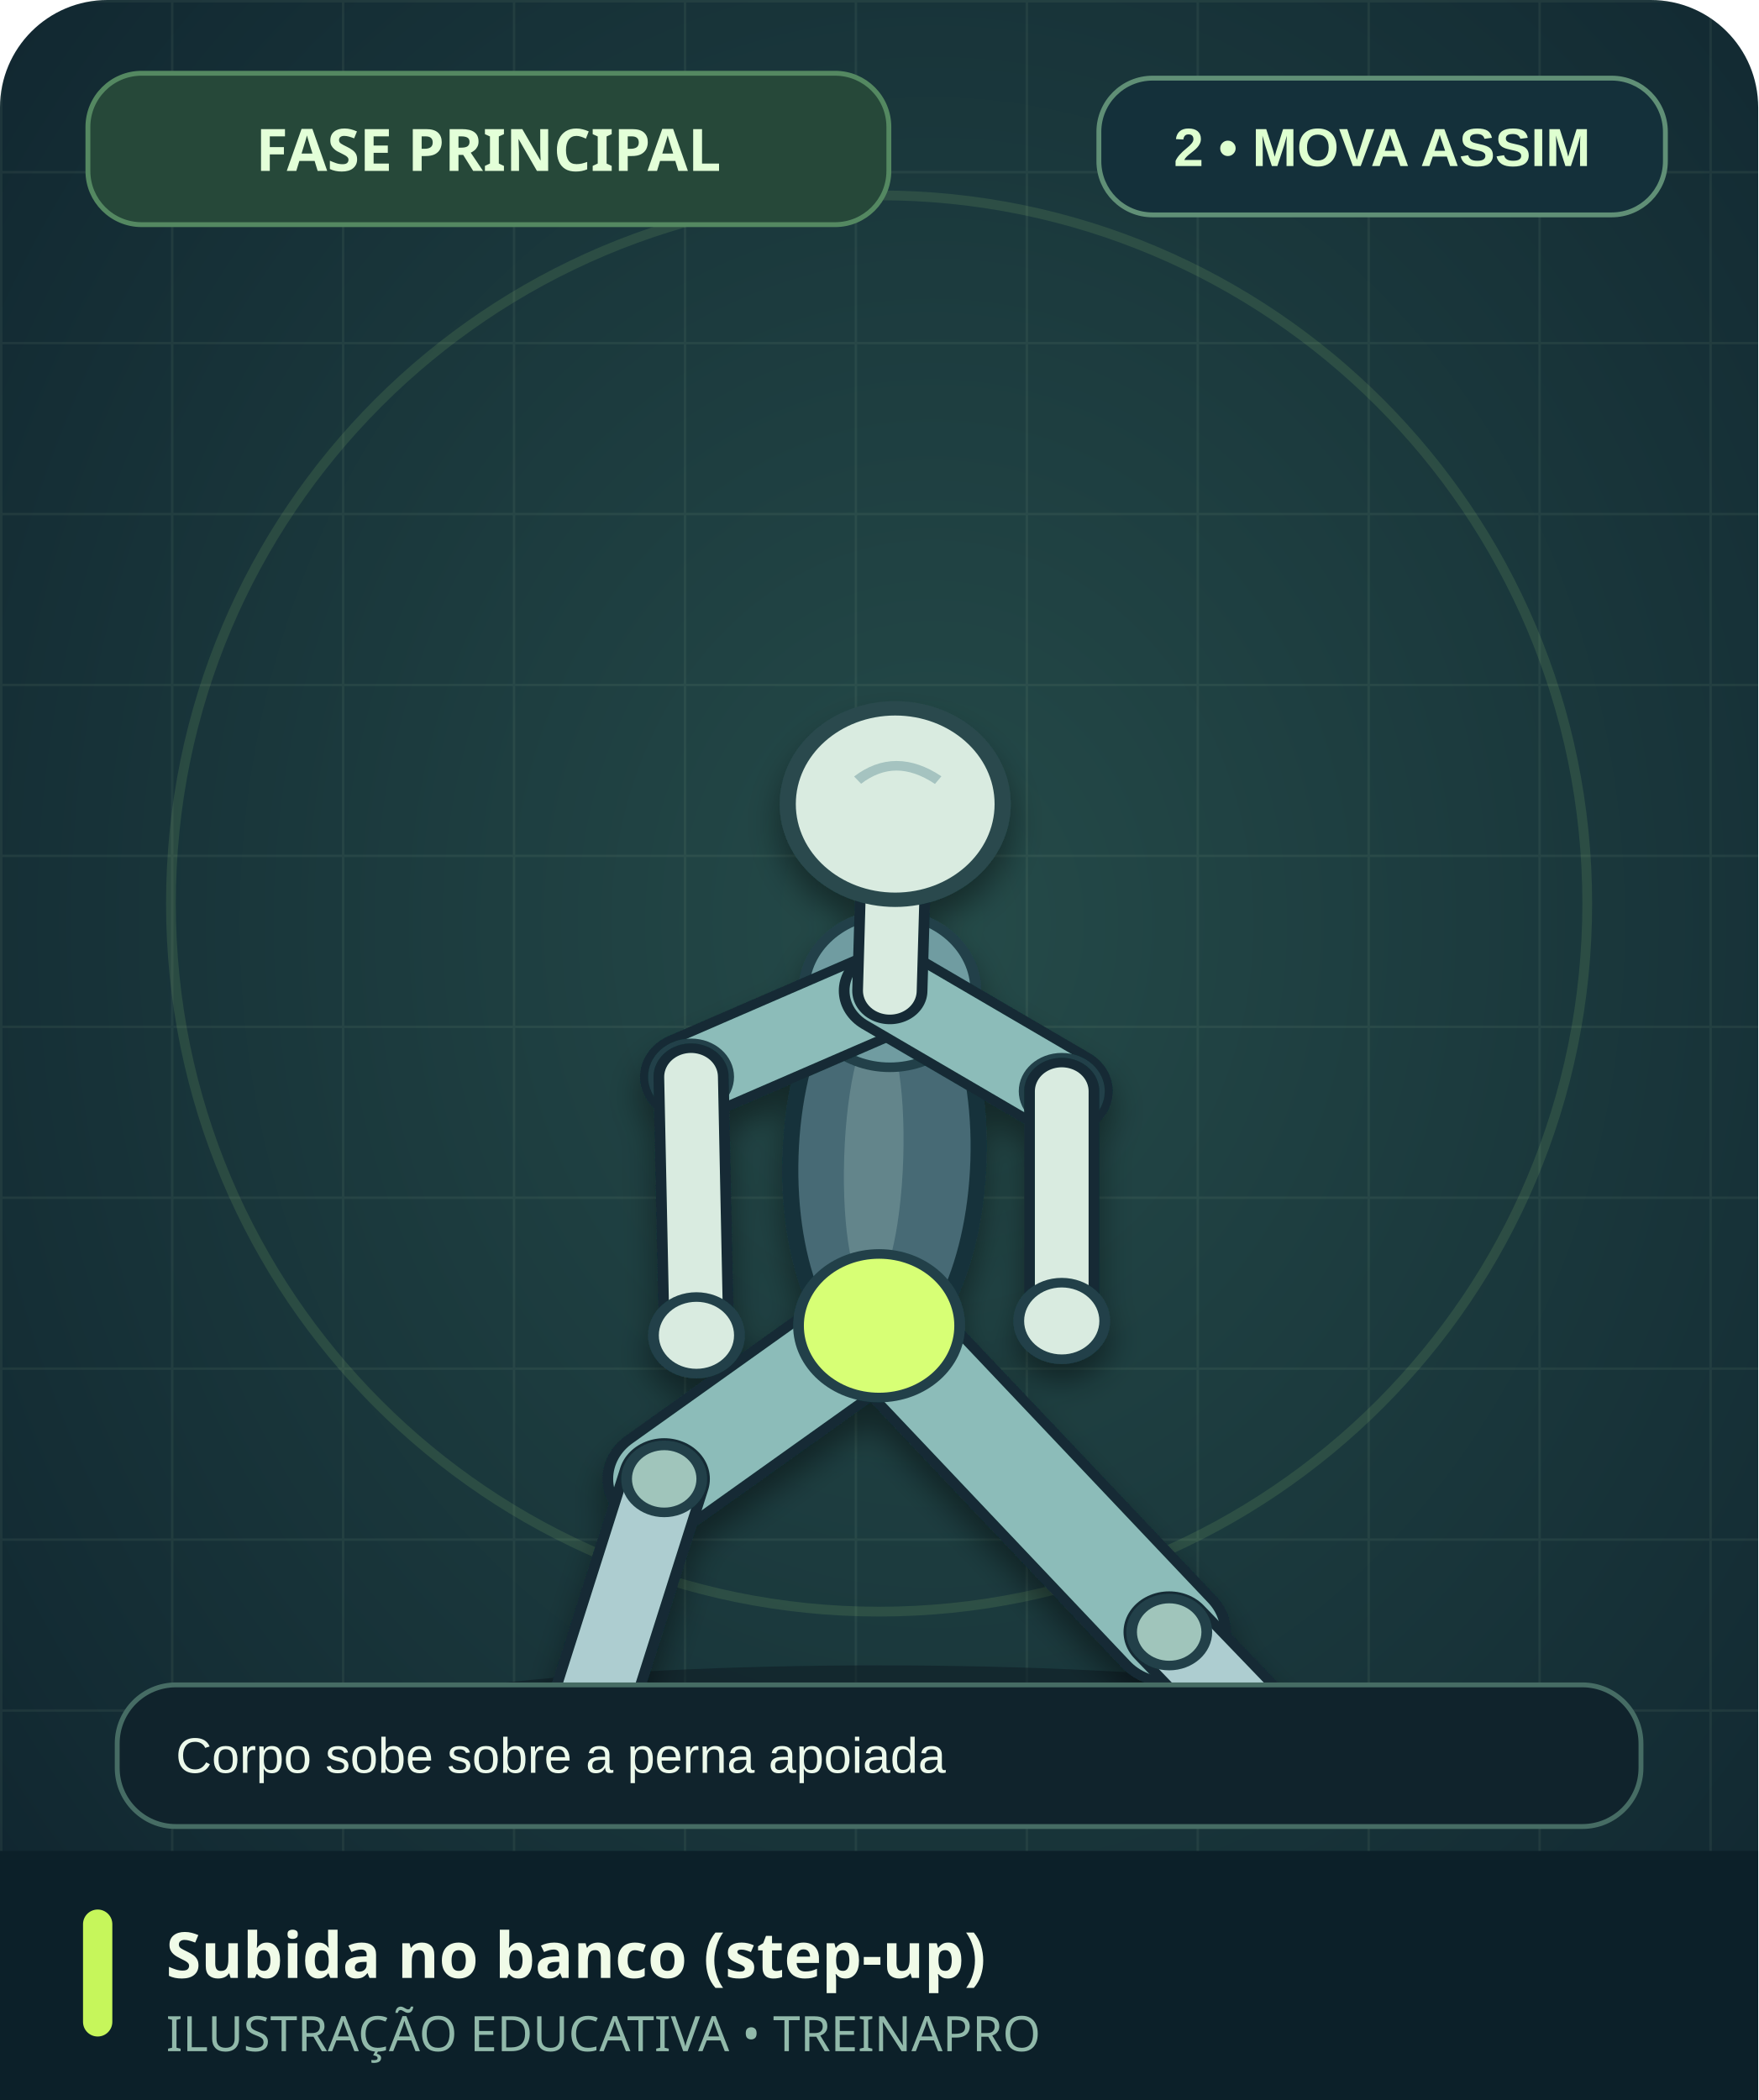
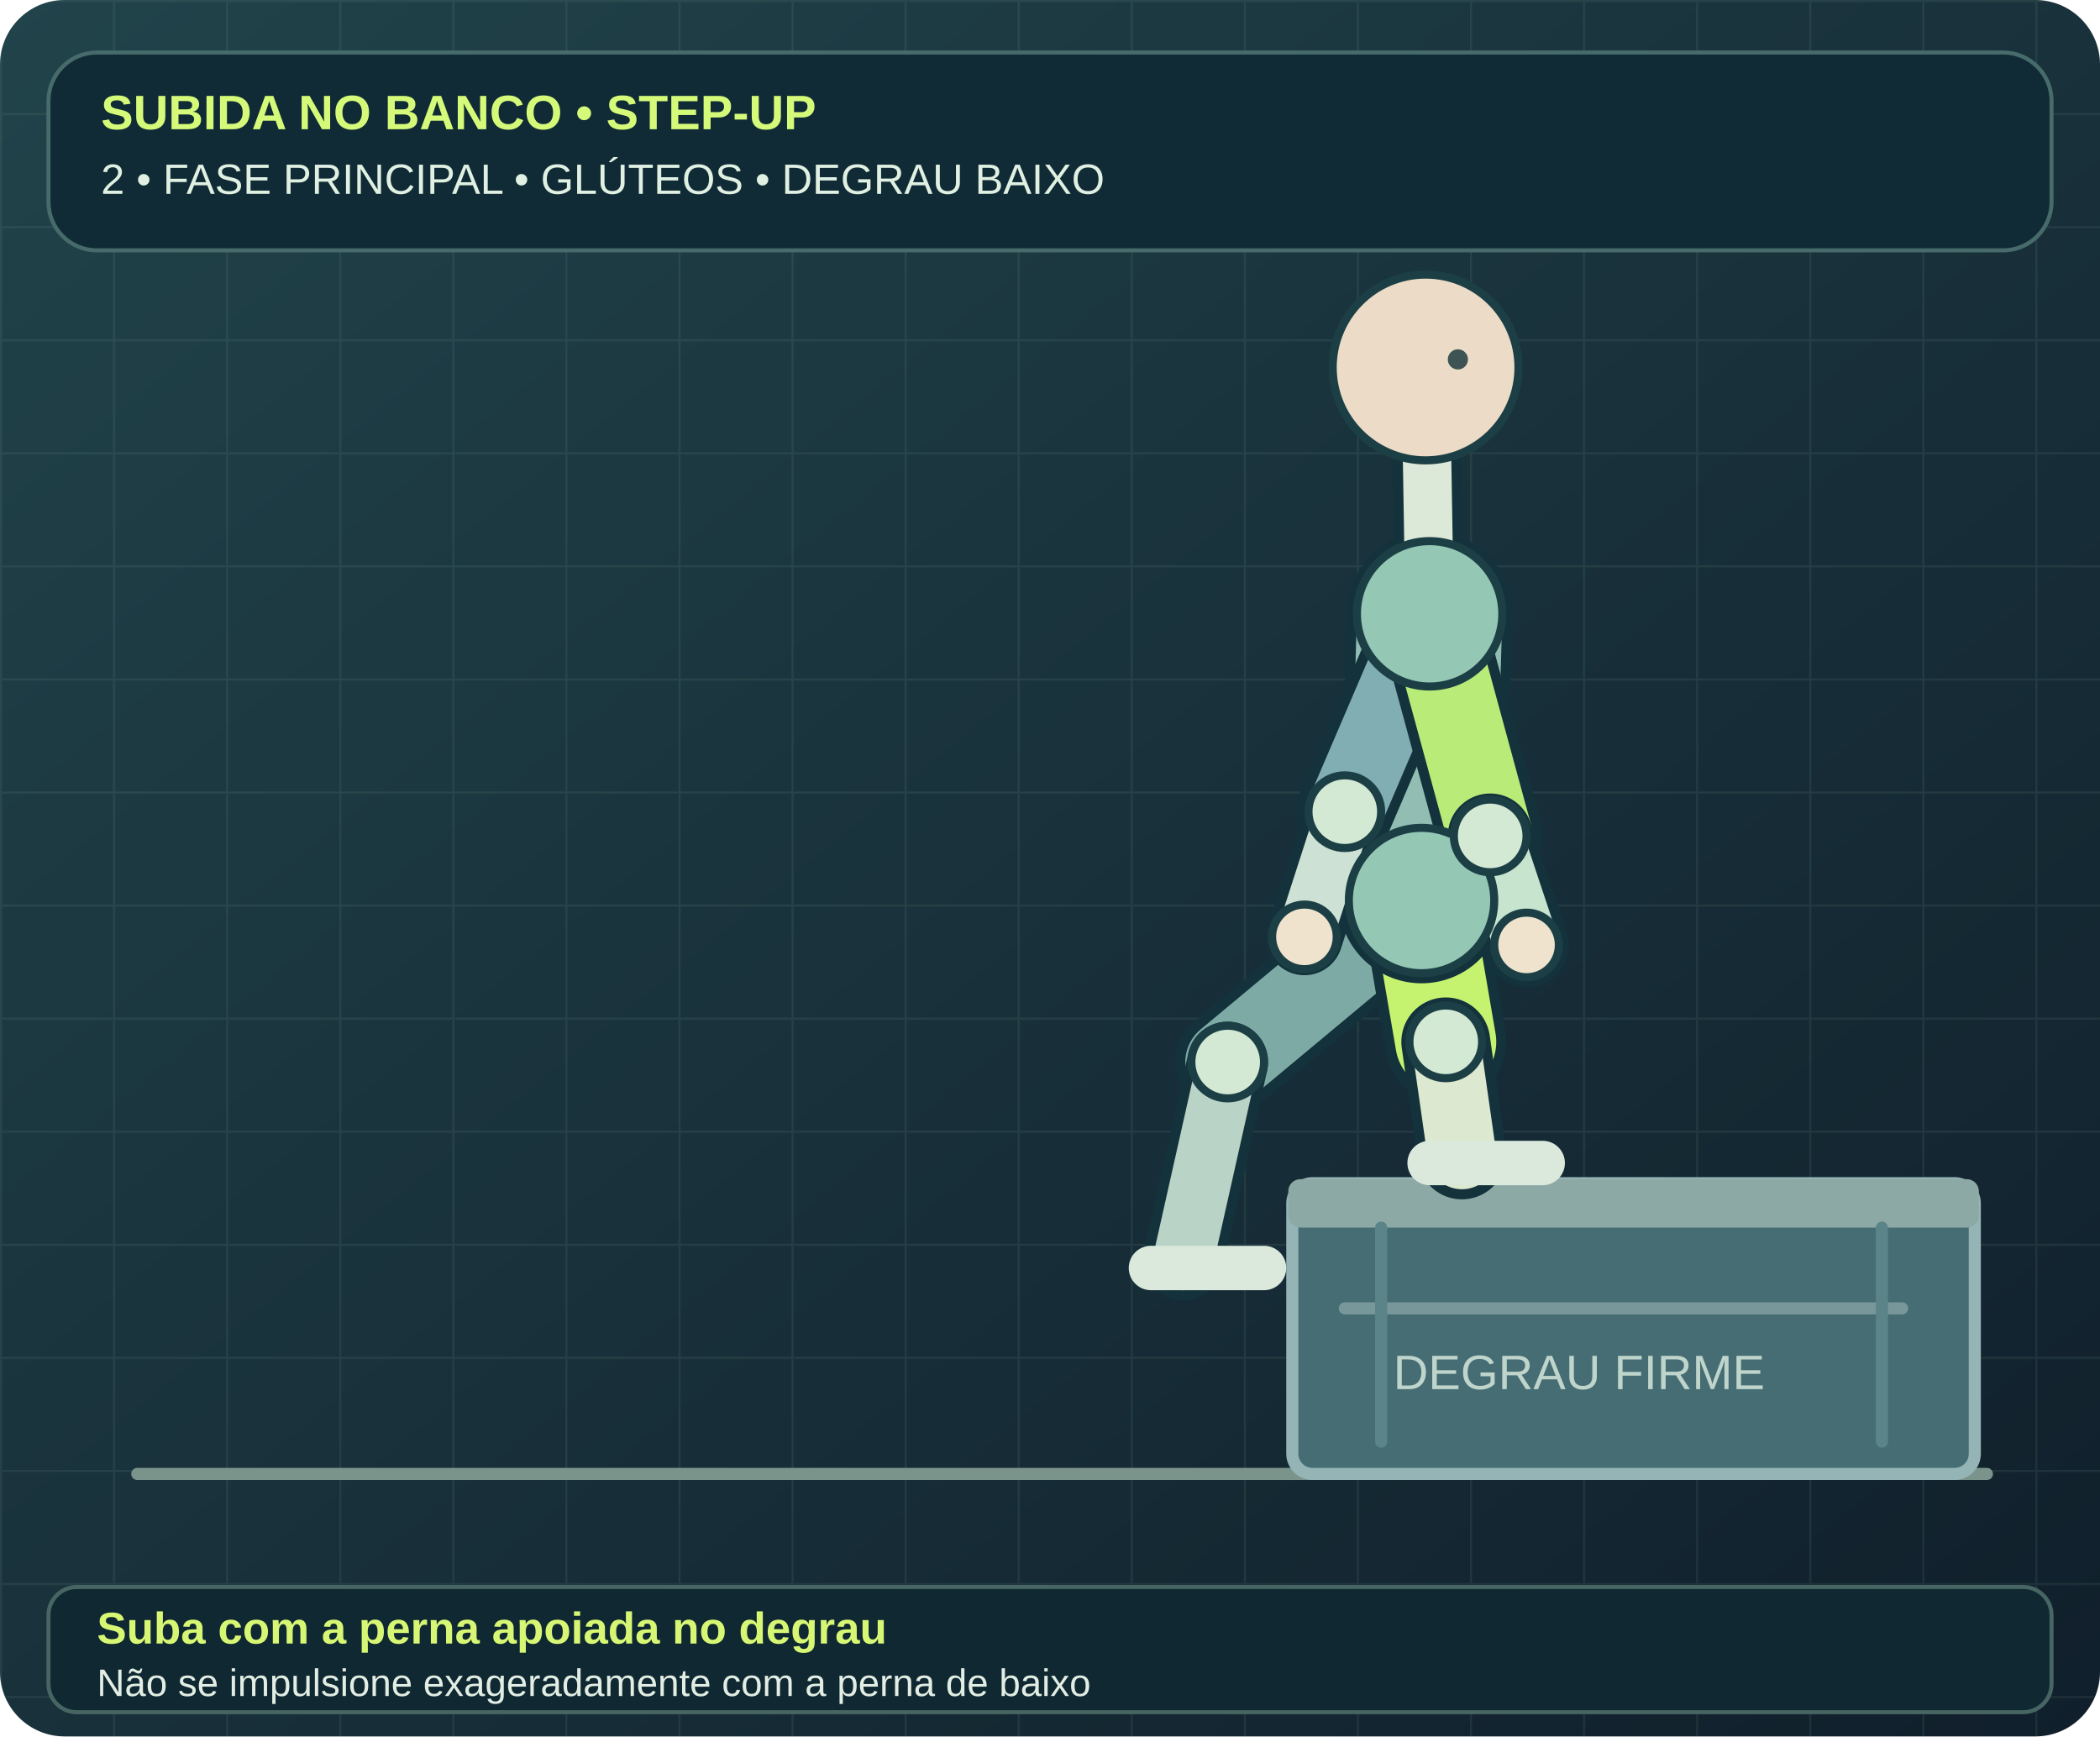
- <svg xmlns="http://www.w3.org/2000/svg" viewBox="0 0 360 430" role="img" aria-labelledby="title desc">
+ <svg xmlns="http://www.w3.org/2000/svg" viewBox="0 0 520 430" role="img" aria-labelledby="title desc">
  <defs>
-     <radialGradient id="bg" cx=".53" cy=".44" r=".78">
-       <stop stop-color="#254b49" />
-       <stop offset="1" stop-color="#0e222d" />
-     </radialGradient>
-     <pattern id="grid" width="35" height="35" patternUnits="userSpaceOnUse">
-       <path d="M35 0H0V35" stroke="#bddcb8" stroke-opacity=".07" fill="none" />
+     <linearGradient id="back" x1="0" y1="0" x2="1" y2="1">
+       <stop stop-color="#21434a" />
+       <stop offset="1" stop-color="#101f2b" />
+     </linearGradient>
+     <pattern id="grid" patternUnits="userSpaceOnUse" width="28" height="28">
+       <path d="M28 0H0V28" stroke="#9bc3ab" stroke-opacity=".10" fill="none" />
    </pattern>
-     <filter id="glow" x="-30%" y="-30%" width="160%" height="160%">
-       <feDropShadow dx="0" dy="4" stdDeviation="3" flood-color="#000" flood-opacity=".40" />
-     </filter>
  </defs>
-   <rect width="360" height="430" rx="22" fill="url(#bg)" />
-   <rect width="360" height="430" rx="22" fill="url(#grid)" />
-   <ellipse cx="180" cy="354" rx="112" ry="13" fill="#0b1820" opacity=".50" />
-   <circle cx="180" cy="185" r="145" fill="none" stroke="#b5ef80" stroke-opacity=".12" stroke-width="2" />
-   <rect x="18" y="15" width="164" height="31" rx="11" fill="#264839" stroke="#548861" />
-   <text x="100" y="35" text-anchor="middle" fill="#e3ffd8" font-family="sans-serif" font-size="12" font-weight="bold">FASE PRINCIPAL</text>
-   <g transform="translate(37 49) scale(1.1 .98)" filter="url(#glow)">
-     <line x1="37" y1="315" x2="221" y2="315" stroke="#587a80" stroke-width="3" stroke-linecap="round" />
-     <line x1="130" y1="227" x2="90" y2="259" stroke="#122c34" stroke-width="23" stroke-linecap="round" />
-     <line x1="130" y1="227" x2="90" y2="259" stroke="#8cbcb9" stroke-width="19" stroke-linecap="round" />
-     <line x1="90" y1="259" x2="75" y2="312" stroke="#122c34" stroke-width="17" stroke-linecap="round" />
-     <line x1="90" y1="259" x2="75" y2="312" stroke="#adcdd0" stroke-width="13" stroke-linecap="round" />
-     <circle cx="90" cy="259" r="7" fill="#a0c5bb" stroke="#214149" stroke-width="2" />
-     <path d="M67 308 Q76 301 96 311 Q98 318 67 317Z" fill="#a6c4bb" stroke="#243c40" stroke-width="2" />
-     <line x1="130" y1="227" x2="184" y2="291" stroke="#122c34" stroke-width="23" stroke-linecap="round" />
-     <line x1="130" y1="227" x2="184" y2="291" stroke="#8cbcb9" stroke-width="19" stroke-linecap="round" />
-     <line x1="184" y1="291" x2="202" y2="312" stroke="#122c34" stroke-width="17" stroke-linecap="round" />
-     <line x1="184" y1="291" x2="202" y2="312" stroke="#adcdd0" stroke-width="13" stroke-linecap="round" />
-     <circle cx="184" cy="291" r="7" fill="#a0c5bb" stroke="#214149" stroke-width="2" />
-     <path d="M194 308 Q203 301 223 311 Q225 318 194 317Z" fill="#a6c4bb" stroke="#243c40" stroke-width="2" />
-     <ellipse cx="131.0" cy="192.0" rx="17.5" ry="42.01" transform="rotate(1.64 131.0 192.0)" fill="#466a75" stroke="#18333b" stroke-width="3" />
-     <ellipse cx="129.0" cy="192.0" rx="5.5" ry="28.01" transform="rotate(1.64 131.0 192.0)" fill="#deefe3" opacity=".2" />
-     <circle cx="130" cy="227" r="15" fill="#d7ff75" stroke="#214149" stroke-width="2" />
-     <circle cx="132" cy="157" r="16" fill="#6f9ca1" stroke="#214149" stroke-width="2" />
-     <line x1="132" y1="157" x2="95" y2="175" stroke="#122c34" stroke-width="19" stroke-linecap="round" />
-     <line x1="132" y1="157" x2="95" y2="175" stroke="#8cbcb9" stroke-width="15" stroke-linecap="round" />
-     <circle cx="95" cy="175" r="7" fill="#91bbba" stroke="#214149" stroke-width="2" />
-     <line x1="95" y1="175" x2="96" y2="229" stroke="#122c34" stroke-width="14" stroke-linecap="round" />
-     <line x1="95" y1="175" x2="96" y2="229" stroke="#d9ebe0" stroke-width="10" stroke-linecap="round" />
-     <circle cx="96" cy="229" r="8" fill="#d9ebe0" stroke="#214149" stroke-width="2" />
-     <line x1="132" y1="157" x2="164" y2="178" stroke="#122c34" stroke-width="19" stroke-linecap="round" />
-     <line x1="132" y1="157" x2="164" y2="178" stroke="#8cbcb9" stroke-width="15" stroke-linecap="round" />
-     <circle cx="164" cy="178" r="7" fill="#91bbba" stroke="#214149" stroke-width="2" />
-     <line x1="164" y1="178" x2="164" y2="226" stroke="#122c34" stroke-width="14" stroke-linecap="round" />
-     <line x1="164" y1="178" x2="164" y2="226" stroke="#d9ebe0" stroke-width="10" stroke-linecap="round" />
-     <circle cx="164" cy="226" r="8" fill="#d9ebe0" stroke="#214149" stroke-width="2" />
-     <line x1="132" y1="157" x2="133" y2="118" stroke="#122c34" stroke-width="14" stroke-linecap="round" />
-     <line x1="132" y1="157" x2="133" y2="118" stroke="#d9ebe0" stroke-width="10" stroke-linecap="round" />
-     <circle cx="133" cy="118" r="20" fill="#d9ebe0" stroke="#2a4a4e" stroke-width="3" />
-     <path d="M126 113 Q133 107 141 113" fill="none" stroke="#82a8aa" stroke-width="2" opacity=".6" />
-   </g>
-   <rect x="0" y="379" width="360" height="51" fill="#0c2029" />
-   <rect x="17" y="391" width="6" height="26" rx="3" fill="#c6f65b" />
-   <text x="34" y="405" fill="#f0fbe8" font-family="sans-serif" font-size="13" font-weight="bold">Subida no banco (step-up)</text>
-   <text x="34" y="420" fill="#91b9aa" font-family="sans-serif" font-size="10">ILUSTRAÇÃO EDUCATIVA • TREINAPRO</text>
-   <g aria-hidden="true">
-     <rect x="225" y="16" rx="11" width="116" height="28" fill="#14303a" stroke="#608f76" />
-     <text x="283" y="34" text-anchor="middle" fill="#deffd0" font-size="11" font-family="Arial,sans-serif" font-weight="bold">2 • MOVA ASSIM</text>
-     <rect x="24" y="345" rx="12" width="312" height="29" fill="#10232c" stroke="#466c64" />
-     <text x="36" y="363" fill="#ecf9eb" font-size="10.2" font-family="Arial,sans-serif">Corpo sobe sobre a perna apoiada</text>
-   </g>
+   <rect width="100%" height="100%" rx="16" fill="url(#back)" />
+   <rect width="100%" height="100%" rx="16" fill="url(#grid)" />
+   <line x1="34" y1="365" x2="492" y2="365" stroke="#7a948c" stroke-width="3" stroke-linecap="round" />
+   <rect x="320" y="293" width="169" height="72" rx="5" fill="#466d74" stroke="#94b4b6" stroke-width="3" />
+   <rect x="319" y="292" width="171" height="12" rx="3" fill="#8da9a5" stroke="none" stroke-width="1" />
+   <line x1="333" y1="324" x2="471" y2="324" stroke="#77979a" stroke-width="3" stroke-linecap="round" />
+   <line x1="342" y1="304" x2="342" y2="357" stroke="#5a8488" stroke-width="3" stroke-linecap="round" />
+   <line x1="466" y1="304" x2="466" y2="357" stroke="#5a8488" stroke-width="3" stroke-linecap="round" />
+   <text x="345" y="344" fill="#bfd5cc" font-family="Arial,sans-serif" font-size="12">DEGRAU FIRME</text>
+   <line x1="352" y1="223" x2="304" y2="263" stroke="#13323b" stroke-width="26" stroke-linecap="round" />
+   <line x1="352" y1="223" x2="304" y2="263" stroke="#7eaaa6" stroke-width="21" stroke-linecap="round" />
+   <line x1="304" y1="263" x2="293" y2="312" stroke="#13323b" stroke-width="20" stroke-linecap="round" />
+   <line x1="304" y1="263" x2="293" y2="312" stroke="#bad3c7" stroke-width="15" stroke-linecap="round" />
+   <line x1="352" y1="223" x2="358" y2="258" stroke="#13323b" stroke-width="30" stroke-linecap="round" />
+   <line x1="352" y1="223" x2="358" y2="258" stroke="#c6f36f" stroke-width="25" stroke-linecap="round" />
+   <line x1="358" y1="258" x2="362" y2="286" stroke="#13323b" stroke-width="22" stroke-linecap="round" />
+   <line x1="358" y1="258" x2="362" y2="286" stroke="#dce8cf" stroke-width="17" stroke-linecap="round" />
+   <line x1="352" y1="223" x2="354" y2="152" stroke="#13323b" stroke-width="41" stroke-linecap="round" />
+   <line x1="352" y1="223" x2="354" y2="152" stroke="#91bdb2" stroke-width="36" stroke-linecap="round" />
+   <line x1="354" y1="152" x2="333" y2="201" stroke="#13323b" stroke-width="24" stroke-linecap="round" />
+   <line x1="354" y1="152" x2="333" y2="201" stroke="#80aeb3" stroke-width="19" stroke-linecap="round" />
+   <line x1="333" y1="201" x2="323" y2="232" stroke="#13323b" stroke-width="19" stroke-linecap="round" />
+   <line x1="333" y1="201" x2="323" y2="232" stroke="#cde2d4" stroke-width="14" stroke-linecap="round" />
+   <line x1="354" y1="152" x2="369" y2="207" stroke="#13323b" stroke-width="26" stroke-linecap="round" />
+   <line x1="354" y1="152" x2="369" y2="207" stroke="#b9eb78" stroke-width="21" stroke-linecap="round" />
+   <line x1="369" y1="207" x2="378" y2="234" stroke="#13323b" stroke-width="21" stroke-linecap="round" />
+   <line x1="369" y1="207" x2="378" y2="234" stroke="#c7e4cf" stroke-width="16" stroke-linecap="round" />
+   <line x1="354" y1="152" x2="353" y2="91" stroke="#13323b" stroke-width="17" stroke-linecap="round" />
+   <line x1="354" y1="152" x2="353" y2="91" stroke="#dce8d8" stroke-width="12" stroke-linecap="round" />
+   <circle cx="352" cy="223" r="18" fill="#95c7b5" stroke="#1b3f45" stroke-width="2" />
+   <circle cx="354" cy="152" r="18" fill="#95c7b5" stroke="#1b3f45" stroke-width="2" />
+   <circle cx="358" cy="258" r="9" fill="#d3e9d4" stroke="#1b3f45" stroke-width="2" />
+   <circle cx="304" cy="263" r="9" fill="#d3e9d4" stroke="#1b3f45" stroke-width="2" />
+   <circle cx="369" cy="207" r="9" fill="#d3e9d4" stroke="#1b3f45" stroke-width="2" />
+   <circle cx="333" cy="201" r="9" fill="#d3e9d4" stroke="#1b3f45" stroke-width="2" />
+   <circle cx="353" cy="91" r="23" fill="#ecdcc7" stroke="#1b3f45" stroke-width="2" />
+   <circle cx="361" cy="89" r="2.5" fill="#3d5354" />
+   <line x1="354" y1="288" x2="382" y2="288" stroke="#dae9dc" stroke-width="11" stroke-linecap="round" />
+   <line x1="285" y1="314" x2="313" y2="314" stroke="#dae9dc" stroke-width="11" stroke-linecap="round" />
+   <circle cx="378" cy="234" r="8" fill="#efe3ce" stroke="#1b3f45" stroke-width="2" />
+   <circle cx="323" cy="232" r="8" fill="#efe3ce" stroke="#1b3f45" stroke-width="2" />
+   <rect x="12" y="13" width="496" height="49" rx="12" fill="#102b35" stroke="#476b6b" />
+   <text x="25" y="32" fill="#d5fa79" font-weight="700" font-family="Arial,sans-serif" font-size="12">SUBIDA NO BANCO • STEP-UP</text>
+   <text x="25" y="48" fill="#e0f0e2" font-family="Arial,sans-serif" font-size="10.5">2 • FASE PRINCIPAL • GLÚTEOS • DEGRAU BAIXO</text>
+   <rect x="12" y="393" width="496" height="31" rx="7" fill="#102832" stroke="#476663" />
+   <text x="24" y="407" fill="#d7f774" font-family="Arial,sans-serif" font-size="11" font-weight="700">Suba com a perna apoiada no degrau</text>
+   <text x="24" y="420" fill="#e2ede3" font-family="Arial,sans-serif" font-size="9.5">Não se impulsione exageradamente com a perna de baixo</text>
</svg>
